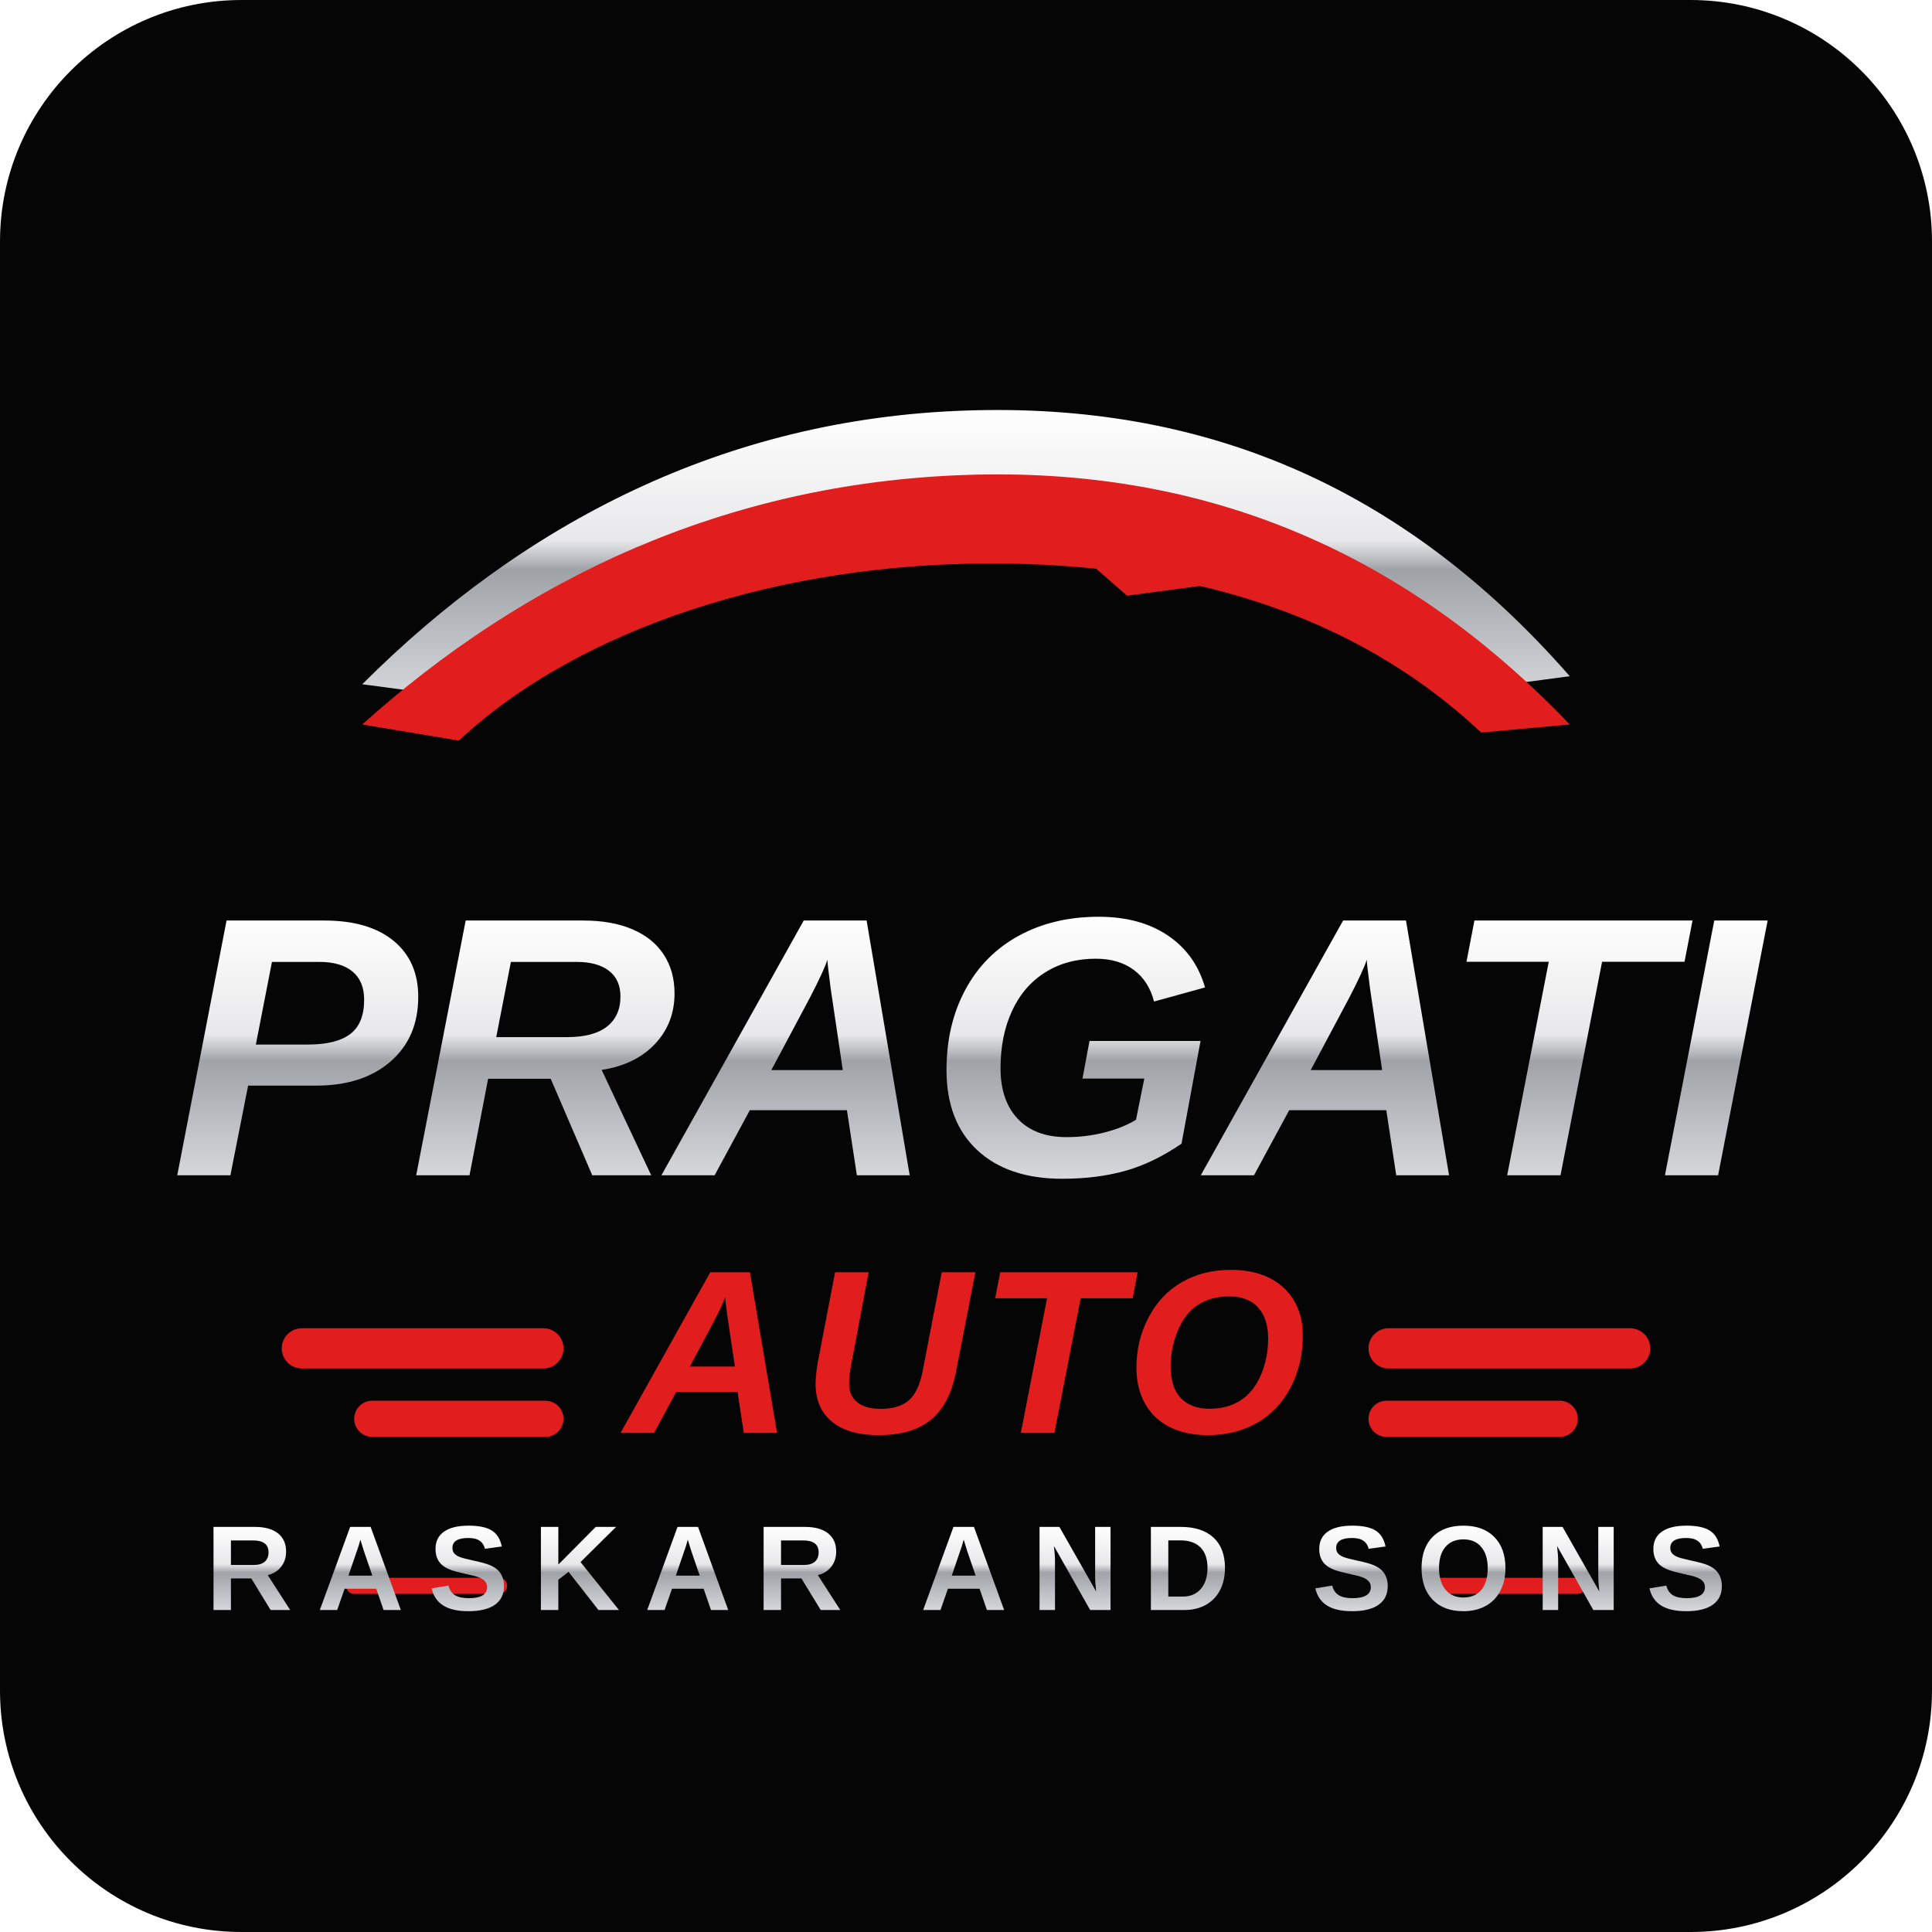
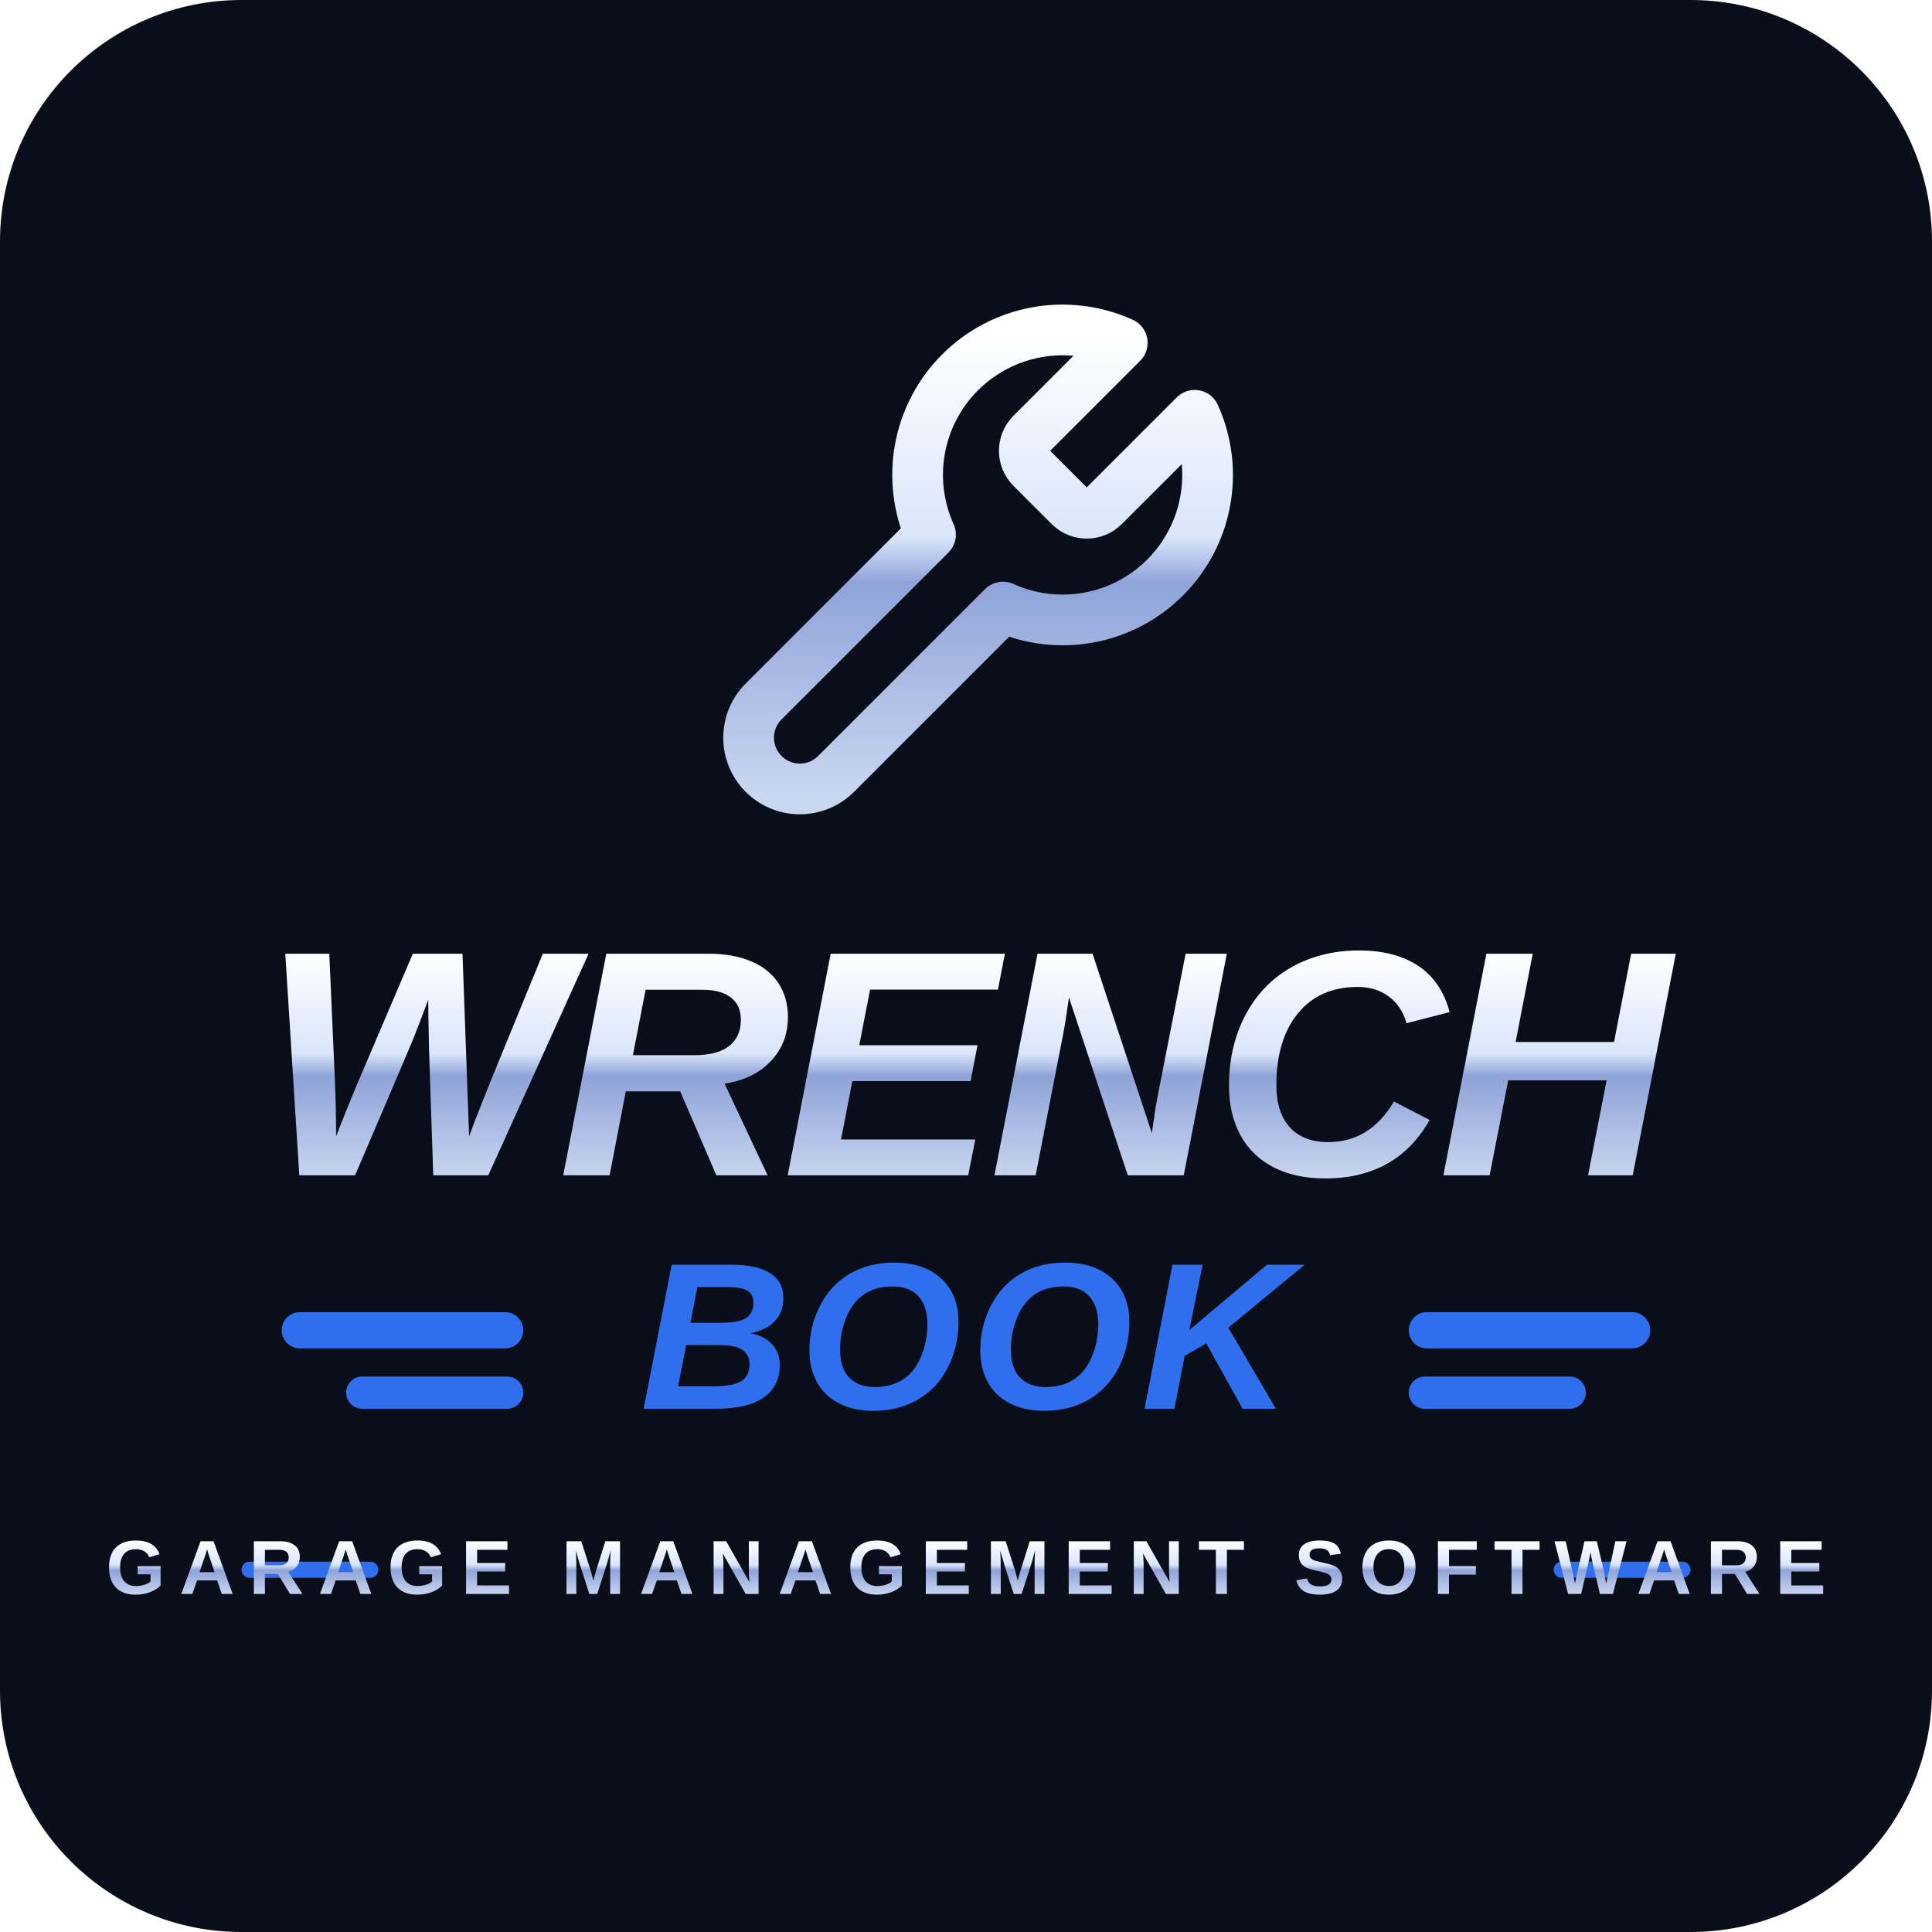
- <svg xmlns="http://www.w3.org/2000/svg" viewBox="0 0 480 480" width="480" height="480" role="img" aria-label="Pragati Auto - Raskar and Sons">
+ <svg xmlns="http://www.w3.org/2000/svg" viewBox="0 0 480 480" width="480" height="480" role="img" aria-label="WrenchBook - Garage Management Software">
  <defs>
-     <linearGradient id="silver" x1="0" y1="0" x2="0" y2="1">
+     <linearGradient id="metal" x1="0" y1="0" x2="0" y2="1">
      <stop offset="0" stop-color="#ffffff" />
-       <stop offset="0.45" stop-color="#e8e8ea" />
-       <stop offset="0.55" stop-color="#9fa3a8" />
-       <stop offset="1" stop-color="#d7d9dc" />
+       <stop offset="0.45" stop-color="#dbe6fb" />
+       <stop offset="0.55" stop-color="#8fa3d9" />
+       <stop offset="1" stop-color="#c9d6f0" />
    </linearGradient>
  </defs>
-   <rect width="480" height="480" rx="60" fill="#050505" />
-   <g transform="translate(240 150)">
-     <path d="M-150 20 C-110 -20 -60 -46 0 -48 C58 -50 108 -30 150 18 L120 22              C92 -6 54 -20 6 -20 C-44 -20 -92 -4 -120 24 Z" fill="url(#silver)" />
-     <path d="M-150 30 C-110 -6 -60 -30 0 -32 C58 -34 108 -14 150 30 L128 32              C96 2 54 -10 6 -10 C-46 -10 -96 6 -126 34 Z" fill="#e11d1d" />
-     <path d="M8 -30 L70 -6 L40 -2 Z" fill="#e11d1d" />
+   <rect width="480" height="480" rx="60" fill="#0a0e1a" />
+   <path d="M14.7 6.3a1 1 0 0 0 0 1.4l1.6 1.6a1 1 0 0 0 1.4 0l3.77-3.77a6 6 0 0 1-7.94 7.94l-6.91 6.91a2.12 2.12 0 0 1-3-3l6.91-6.91a6 6 0 0 1 7.94-7.94l-3.76 3.76z" fill="none" stroke="url(#metal)" stroke-width="2.1" stroke-linecap="round" stroke-linejoin="round" transform="translate(168 70) scale(6)" />
+   <text x="240" y="292" text-anchor="middle" font-family="Arial Black, Arial, sans-serif" font-weight="900" font-style="italic" font-size="80" letter-spacing="-2" fill="url(#metal)">WRENCH</text>
+   <g fill="#2f6fed">
+     <rect x="70" y="326" width="60" height="9" rx="4.5" />
+     <rect x="86" y="342" width="44" height="8" rx="4" />
+     <rect x="350" y="326" width="60" height="9" rx="4.5" />
+     <rect x="350" y="342" width="44" height="8" rx="4" />
  </g>
-   <text x="240" y="292" text-anchor="middle" font-family="Arial Black, Arial, sans-serif" font-weight="900" font-style="italic" font-size="92" letter-spacing="-2" fill="url(#silver)">PRAGATI</text>
-   <g fill="#e11d1d">
-     <rect x="70" y="330" width="70" height="10" rx="5" />
-     <rect x="88" y="348" width="52" height="9" rx="4.5" />
-     <rect x="340" y="330" width="70" height="10" rx="5" />
-     <rect x="340" y="348" width="52" height="9" rx="4.5" />
-   </g>
-   <text x="240" y="356" text-anchor="middle" font-family="Arial Black, Arial, sans-serif" font-weight="900" font-style="italic" font-size="58" letter-spacing="2" fill="#e11d1d">AUTO</text>
+   <text x="240" y="350" text-anchor="middle" font-family="Arial Black, Arial, sans-serif" font-weight="900" font-style="italic" font-size="52" letter-spacing="2" fill="#2f6fed">BOOK</text>
  <g>
-     <rect x="86" y="392" width="40" height="4" rx="2" fill="#e11d1d" />
-     <rect x="354" y="392" width="40" height="4" rx="2" fill="#e11d1d" />
-     <text x="240" y="400" text-anchor="middle" font-family="Arial, sans-serif" font-weight="700" font-size="30" letter-spacing="6" fill="url(#silver)">RASKAR AND SONS</text>
+     <rect x="60" y="388" width="34" height="4" rx="2" fill="#2f6fed" />
+     <rect x="386" y="388" width="34" height="4" rx="2" fill="#2f6fed" />
+     <text x="240" y="396" text-anchor="middle" font-family="Arial, sans-serif" font-weight="700" font-size="19" letter-spacing="3.5" fill="url(#metal)">GARAGE MANAGEMENT SOFTWARE</text>
  </g>
</svg>
